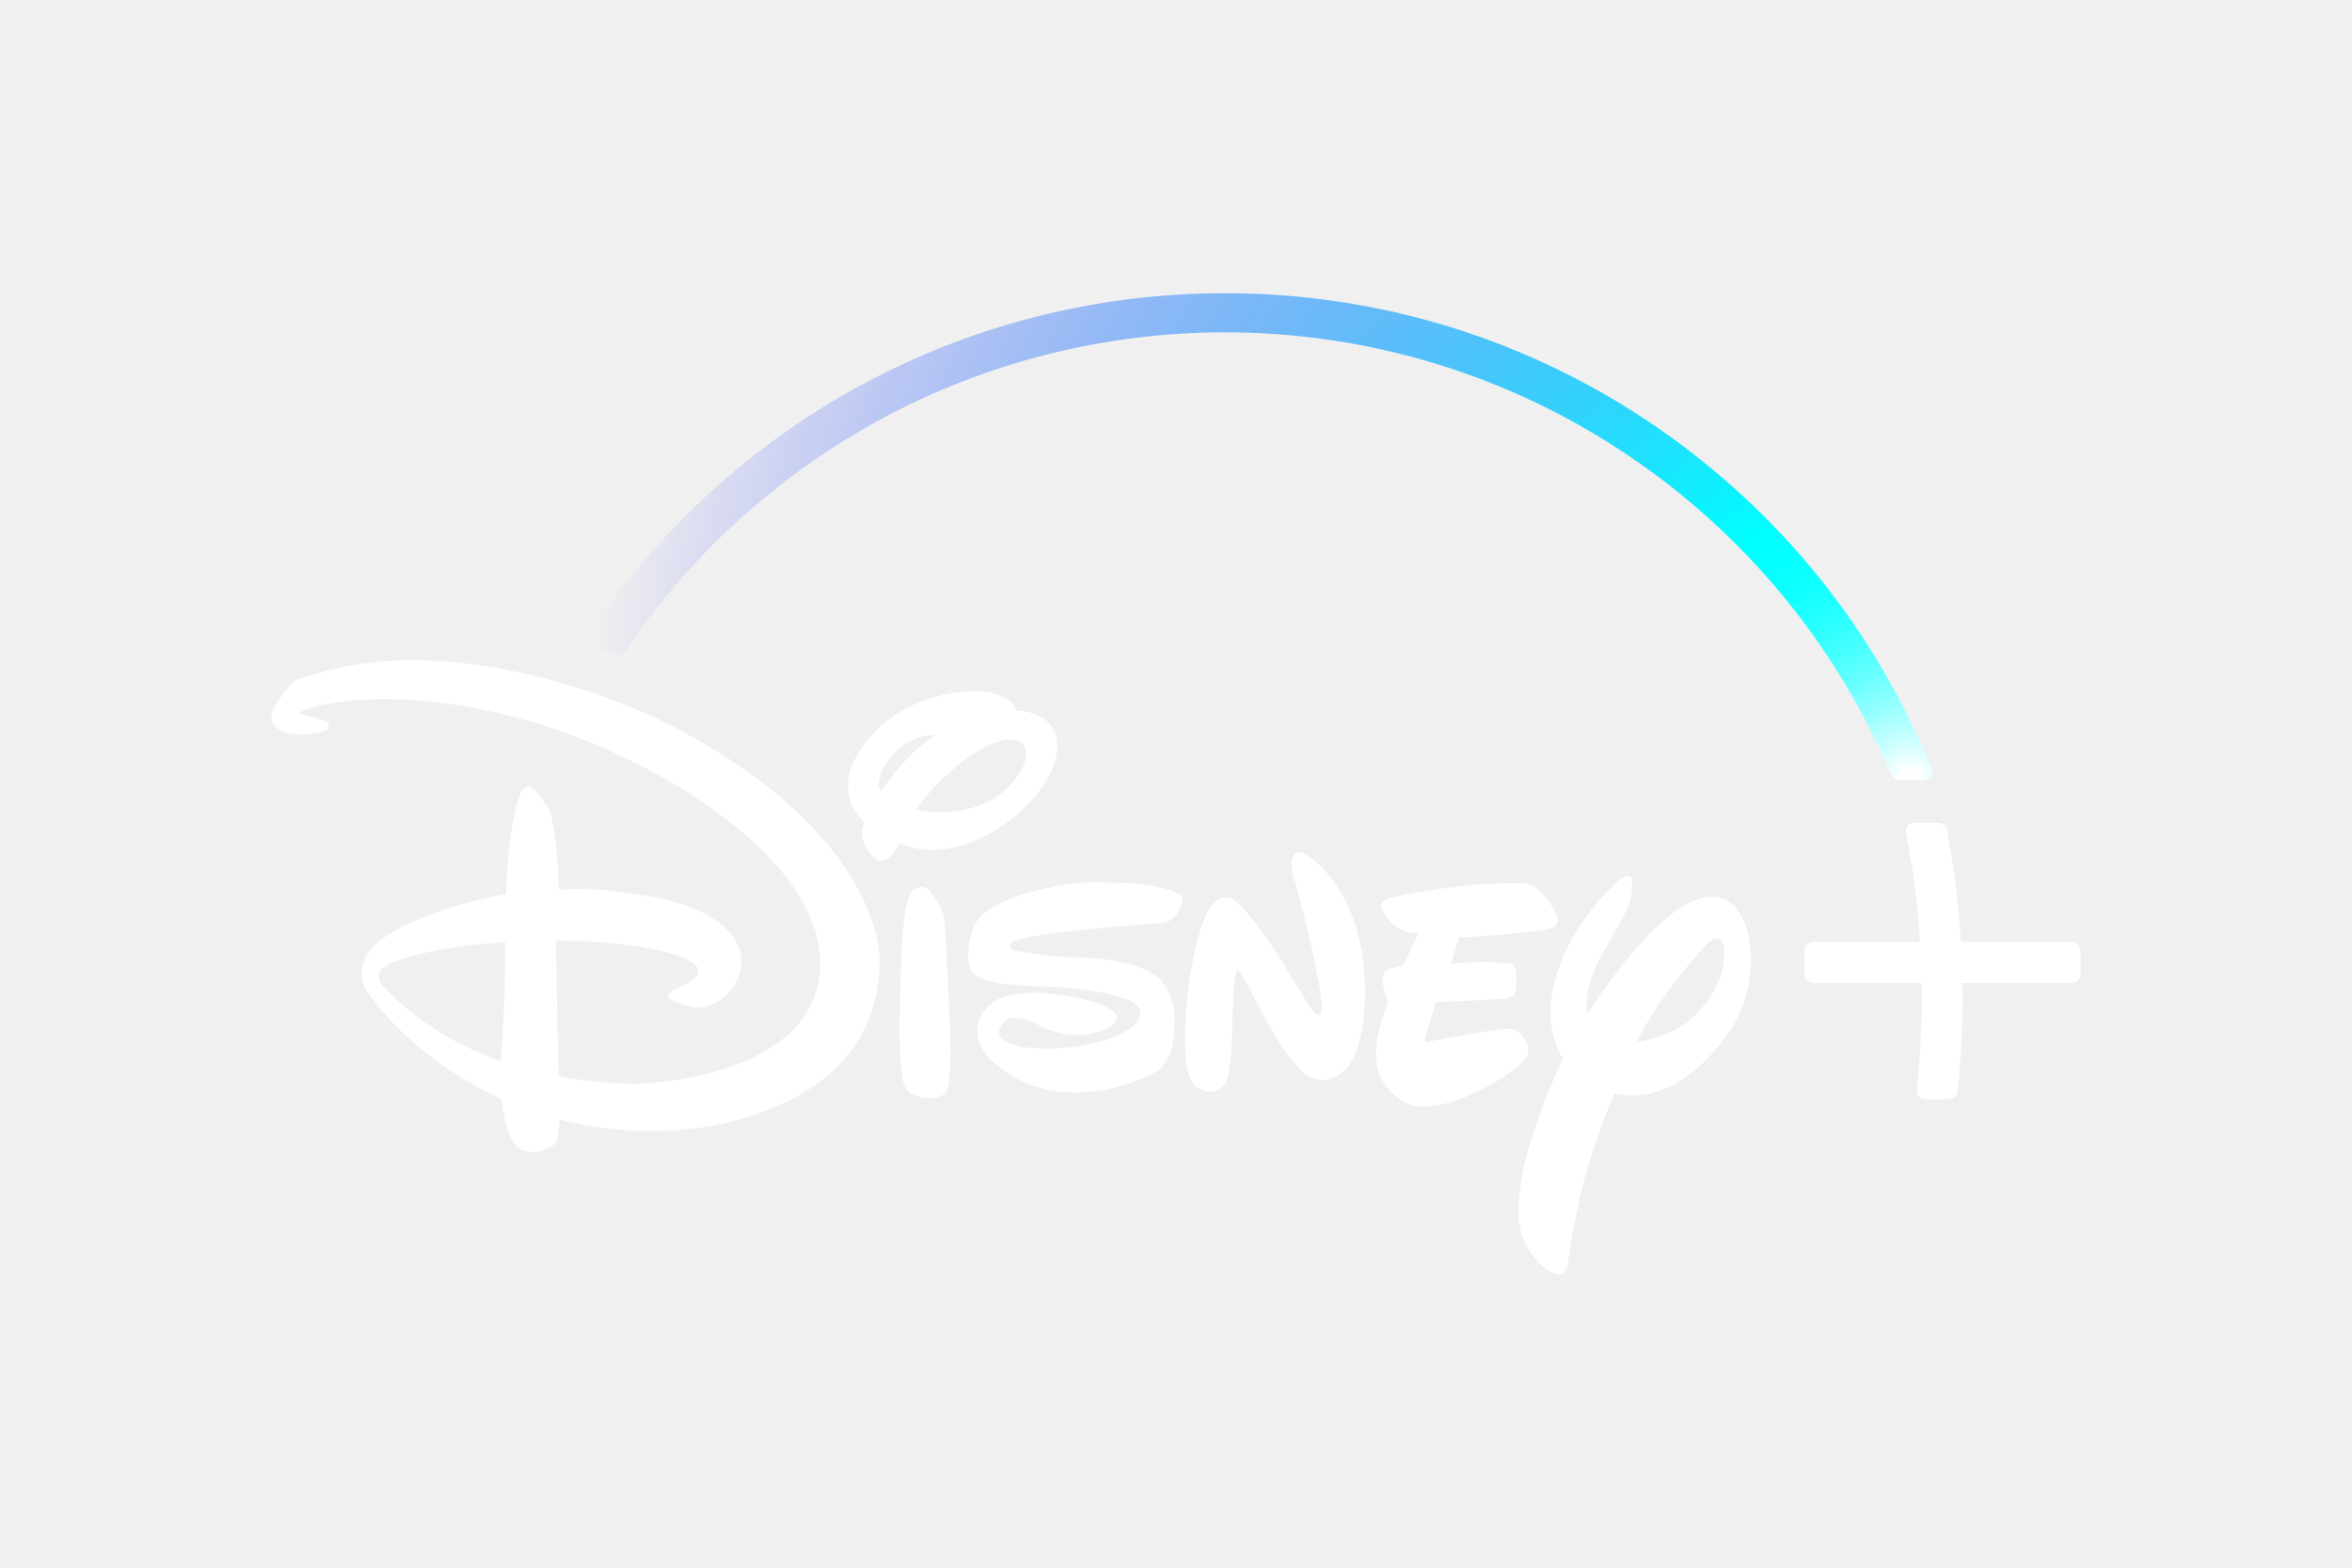
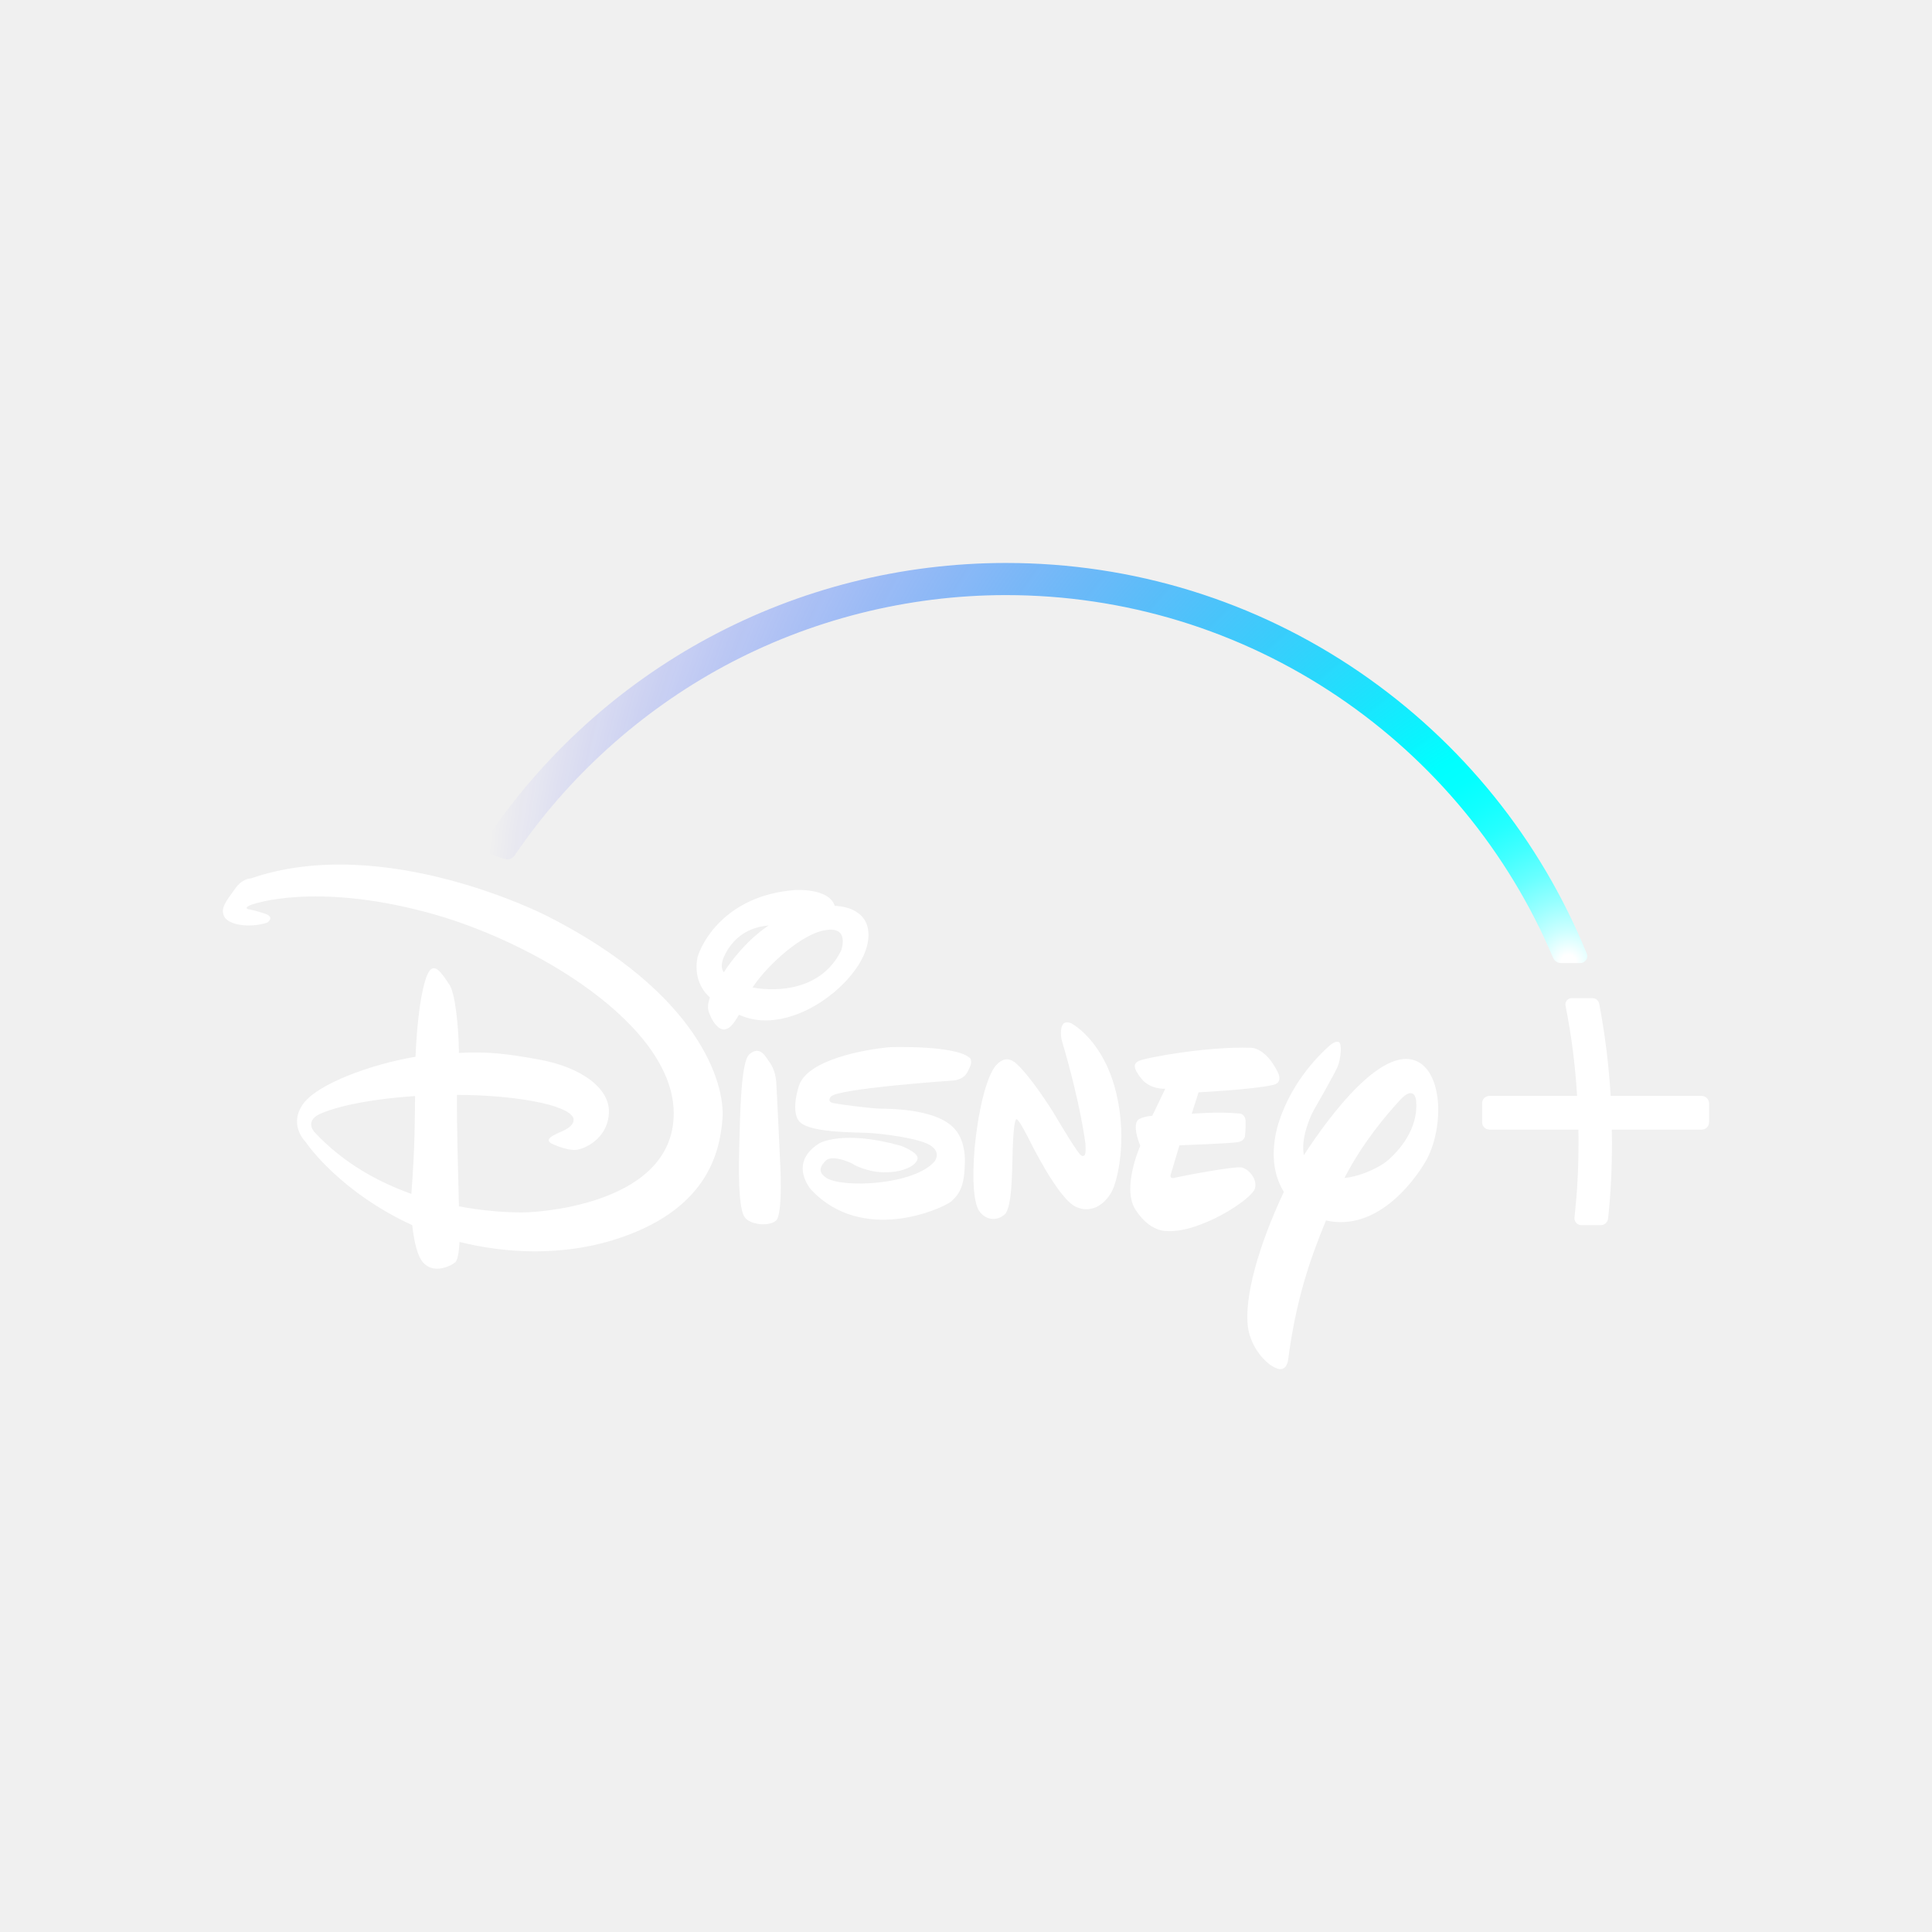
- <svg xmlns="http://www.w3.org/2000/svg" height="800" width="1200" id="svg53" xml:space="preserve" y="0" x="0" version="1.1" viewBox="-156.065 -141.105 1352.565 846.631">
+ <svg xmlns="http://www.w3.org/2000/svg" height="1200" width="1200" id="svg53" xml:space="preserve" y="0" x="0" version="1.1" viewBox="-156.065 -317.837 1352.565 1200">
  <style id="style2" type="text/css">.st1{fill:#fff}</style>
  <g transform="translate(-439.465 -259.3)" id="Layer_1">
    <g id="g50">
      <g id="g11">
        <g id="g9">
          <path id="path7" d="M1174.8 624.7c-14.4 3.3-52.3 5.2-52.3 5.2l-4.8 15s18.9-1.6 32.7-.2c0 0 4.5-.5 5 5.1.2 5.2-.4 10.8-.4 10.8s-.3 3.4-5.1 4.2c-5.2.9-40.8 2.2-40.8 2.2l-5.8 19.5s-2.1 4.5 2.7 3.2c4.5-1.2 41.8-8.2 46.7-7.2 5.2 1.3 11 8.2 9.3 14.6-2 7.8-39.2 31.6-61.9 29.9 0 0-11.9.8-22-15.3-9.4-15.3 3.6-44.4 3.6-44.4s-5.9-13.6-1.6-18.1c0 0 2.6-2.3 10-2.9l9.1-18.9s-10.4.7-16.6-6.9c-5.8-7.3-6.2-10.6-1.8-12.6 4.7-2.3 48-10.2 77.8-9.2 0 0 10.4-1 19.3 17-.1 0 4.3 7.3-3.1 9zm-112.1 72.6c-3.8 9-13.9 18.6-26.4 12.6-12.4-6-32.1-46.3-32.1-46.3s-7.5-15-8.9-14.7c0 0-1.6-2.9-2.6 13.5s.2 48.3-6.3 53.3c-6.2 5-13.7 3-17.6-2.9-3.5-5.8-5-19.6-3.1-43.8 2.3-24.2 7.9-50 15.1-58.1 7.2-8 13-2.2 15.2-.1 0 0 9.6 8.7 25.5 34.3l2.8 4.7s14.4 24.2 15.9 24.1c0 0 1.2 1.1 2.2.3 1.5-.4.9-8.2.9-8.2s-3-26.3-16.1-70.9c0 0-2-5.6-.6-10.8 1.3-5.3 6.6-2.8 6.6-2.8s20.4 10.2 30.2 43.4c9.7 33.5 3.1 63.4-.7 72.4zM962.5 612c-1.7 3.4-2.7 8.3-11.3 9.6 0 0-82.3 5.6-86.2 11.4 0 0-2.9 3.4 1.6 4.4 4.5.9 23.1 3.4 32.1 3.9 9.6.1 42 .4 53.6 14.9 0 0 6.9 6.9 6.6 22.5-.3 16-3.1 21.6-9.3 27.4-6.5 5.4-62.3 30.4-98.3-8 0 0-16.6-18.5 5.7-32.5 0 0 16.1-9.7 57 1.7 0 0 12.4 4.5 11.8 9-.7 4.8-10.2 9.9-24 9.6-13.4-.4-23.2-6.8-21.3-5.8 1.8.7-14.4-7.8-19.4-2-5 5.3-3.8 8.6 1.1 11.9 12.5 7.1 60.8 4.6 75.2-11.4 0 0 5.7-6.5-3-11.8-8.7-5-33.6-8-43.3-8.5-9.3-.5-43.9.1-48.9-9.1 0 0-5-6.2.5-23.8 5.8-18.4 46.1-25.5 63.5-27.1 0 0 47.9-1.7 56.7 8.1-.1 0 1.1 2.3-.4 5.6zm-136 107.9c-5.8 4.3-18.1 2.4-21.6-2.4-3.5-4.3-4.7-21.4-4-48.2.7-27.1 1.3-60.7 7.1-66 6.2-5.4 10-.7 12.4 3 2.6 3.6 5.7 7.6 6.4 16.1.6 8.5 2.6 53.1 2.6 53.1s2.6 40.2-2.9 44.4zM839 576.1c-16.9 5.6-28.5 3.7-38.3-.5-4.3 7.5-6.8 9.8-10.1 10.3-4.8.5-9.1-7.2-9.9-9.7-.8-1.9-3.1-5.1-.3-12.7-9.6-8.6-10.3-20.2-8.7-28 2.4-9 18.6-43.2 67.9-47.2 0 0 24.1-1.8 28.2 11.1h.7s23.4.1 22.9 20.9c-.3 20.9-26 46.9-52.4 55.8zm-46-46.3c-5 8-5.2 12.8-2.9 16.1 5.7-8.7 16.1-22.4 31.4-32.8-11.8 1-21.7 6.1-28.5 16.7zm68.1-13.4c-15.5 2.3-39.5 23.1-50.9 40.1 17.5 3.2 48.4 2 62.1-25.9-.1 0 6.5-17.3-11.2-14.2zm420.8 161.1c-9.3 16.2-35.4 50-70.2 42.1-11.5 27.9-21.1 56-26.6 98.2 0 0-1.2 8.2-8 5.3-6.7-2.4-17.9-13.6-20.1-29.1-2.4-20.4 6.7-54.9 25.2-94.4-5.4-8.8-9.1-21.4-5.9-39.3 0 0 4.7-33.2 38-63.2 0 0 4-3.5 6.3-2.4 2.6 1.1 1.4 11.9-.7 17.1-2.1 5.2-17 31-17 31s-9.3 17.4-6.7 31.1c17.5-26.9 57.3-81.2 82-64.1 8.3 5.9 12.1 18.8 12.1 32.7-.1 12.3-3 25.3-8.4 35zm-7.2-42.6s-1.4-10.7-11.8 1.1c-9 9.9-25.2 28.6-38.3 53.9 13.7-1.5 26.9-9 30.9-12.8 6.5-5.8 21.6-21.4 19.2-42.2zm-485.5 13.6c-1.9 24.2-11.2 64.9-77.1 85-43.5 13.1-84.6 6.8-107 1.1-.5 8.9-1.5 12.7-2.9 14.2-1.9 1.9-16.1 10.1-23.9-1.5-3.5-5.5-5.3-15.5-6.3-24.4-50.4-23.2-73.6-56.6-74.5-58.1-1.1-1.1-12.6-13.1-1.1-27.8 10.8-13.3 46.1-26.6 77.9-32 1.1-27.2 4.3-47.7 8.1-57.1 4.6-10.9 10.4-1.1 15.4 6.3 4.2 5.5 6.7 29.2 6.9 48.1 20.8-1 33.1.5 56.3 4.7 30.2 5.5 50.4 20.9 48.6 38.4-1.3 17.2-17.1 24.3-23.1 24.8-6.3.5-16.1-4-16.1-4-6.7-3.2-.5-6 7.6-9.5 8.8-4.3 6.8-8.7 6.8-8.7-3.3-9.6-42.5-16.3-81.5-16.3-.2 21.5.9 57.2 1.4 78 27.3 5.2 47.7 4.2 47.7 4.2s99.6-2.8 102.6-66.4c3.1-63.7-99.3-124.8-175-144.2-75.6-19.8-118.4-6-122.1-4.1-4 2-.3 2.6-.3 2.6s4.1.6 11.2 3c7.5 2.4 1.7 6.3 1.7 6.3-12.9 4.1-27.4 1.5-30.2-4.4-2.8-5.9 1.9-11.2 7.3-18.8 5.4-8 11.3-7.7 11.3-7.7 93.5-32.4 207.4 26.2 207.4 26.2C773 560.5 791.2 623.9 789.2 648.5zM507 645.2c-10.6 5.2-3.3 12.7-3.3 12.7 19.9 21.4 44.4 34.8 67.7 43.1 2.7-36.9 2.3-49.9 2.6-68.5-36.4 2.5-57.4 8.3-67 12.7z" class="st1" />
        </g>
      </g>
      <g id="g19">
        <g id="g17">
          <g id="g15">
            <path id="path13" d="M1479.9 637.6v13.2c0 2.9-2.3 5.2-5.2 5.2h-62.9c0 3.3.1 6.2.1 8.9 0 19.5-.8 35.4-2.7 53.3-.3 2.7-2.5 4.7-5.1 4.7h-13.6c-1.4 0-2.7-.6-3.6-1.6-.9-1-1.4-2.4-1.2-3.8 1.9-17.8 2.8-33.5 2.8-52.6 0-2.8 0-5.7-.1-8.9h-62.2c-2.9 0-5.2-2.3-5.2-5.2v-13.2c0-2.9 2.3-5.2 5.2-5.2h61.3c-1.3-21.5-3.9-42.2-8.1-63.2-.2-1.3.1-2.6.9-3.6s2-1.6 3.3-1.6h14.7c2.3 0 4.2 1.6 4.7 3.9 4.1 21.7 6.7 42.8 8 64.5h63.7c2.8 0 5.2 2.4 5.2 5.2z" class="st1" />
          </g>
        </g>
      </g>
      <g id="g48">
        <g id="g46">
          <path id="path21" d="M639.2 463.3h-.1m-.7.1c-.3 0-.6-.1-.9-.1.3.1.6.1.9.1h.3-.3zm0 0c-.3 0-.6-.1-.9-.1.3.1.6.1.9.1h.3-.3z" fill="none" />
          <radialGradient gradientUnits="userSpaceOnUse" r="760.124" cy="538.896" cx="1381.524" id="SVGID_1_">
            <stop id="stop23" offset=".007" stop-color="#fff" />
            <stop id="stop25" offset=".03" stop-color="#cbffff" />
            <stop id="stop27" offset=".057" stop-color="#96ffff" />
            <stop id="stop29" offset=".084" stop-color="#68ffff" />
            <stop id="stop31" offset=".111" stop-color="#43ffff" />
            <stop id="stop33" offset=".138" stop-color="#25ffff" />
            <stop id="stop35" offset=".165" stop-color="#1ff" />
            <stop id="stop37" offset=".191" stop-color="#04ffff" />
            <stop id="stop39" offset=".216" stop-color="#0ff" />
            <stop id="stop41" offset="1" stop-color="#00f" stop-opacity="0" />
          </radialGradient>
          <path id="path44" d="M1394.3 532.9c-32.5-79.9-87.4-148-158.8-197-73.1-50.1-158.8-76.6-247.8-76.6-147.2 0-283.8 73.1-365.3 195.6-.9 1.3-1.1 3-.6 4.5.5 1.6 1.7 2.7 3.2 3.2l11.4 3.9c.7.2 1.4.3 2 .3 2.1 0 4.1-1.1 5.3-2.8 37.4-55 88-100.7 146.4-132.3 60.3-32.6 128.6-49.9 197.5-49.9 83.3 0 163.6 24.6 232.4 71 67.1 45.3 119.2 108.6 150.7 182.9.9 2.2 3.1 3.7 5.5 3.7h13.6c1.6 0 3.1-.8 3.9-2.1 1-1.3 1.2-2.9.6-4.4zm-755.9-69.5c-.3 0-.6-.1-.9-.2.3.1.6.2.9.2zm735 74.2c.3.2.6.4.9.5-.3-.2-.6-.3-.9-.5z" fill="url(#SVGID_1_)" />
        </g>
      </g>
    </g>
  </g>
</svg>
